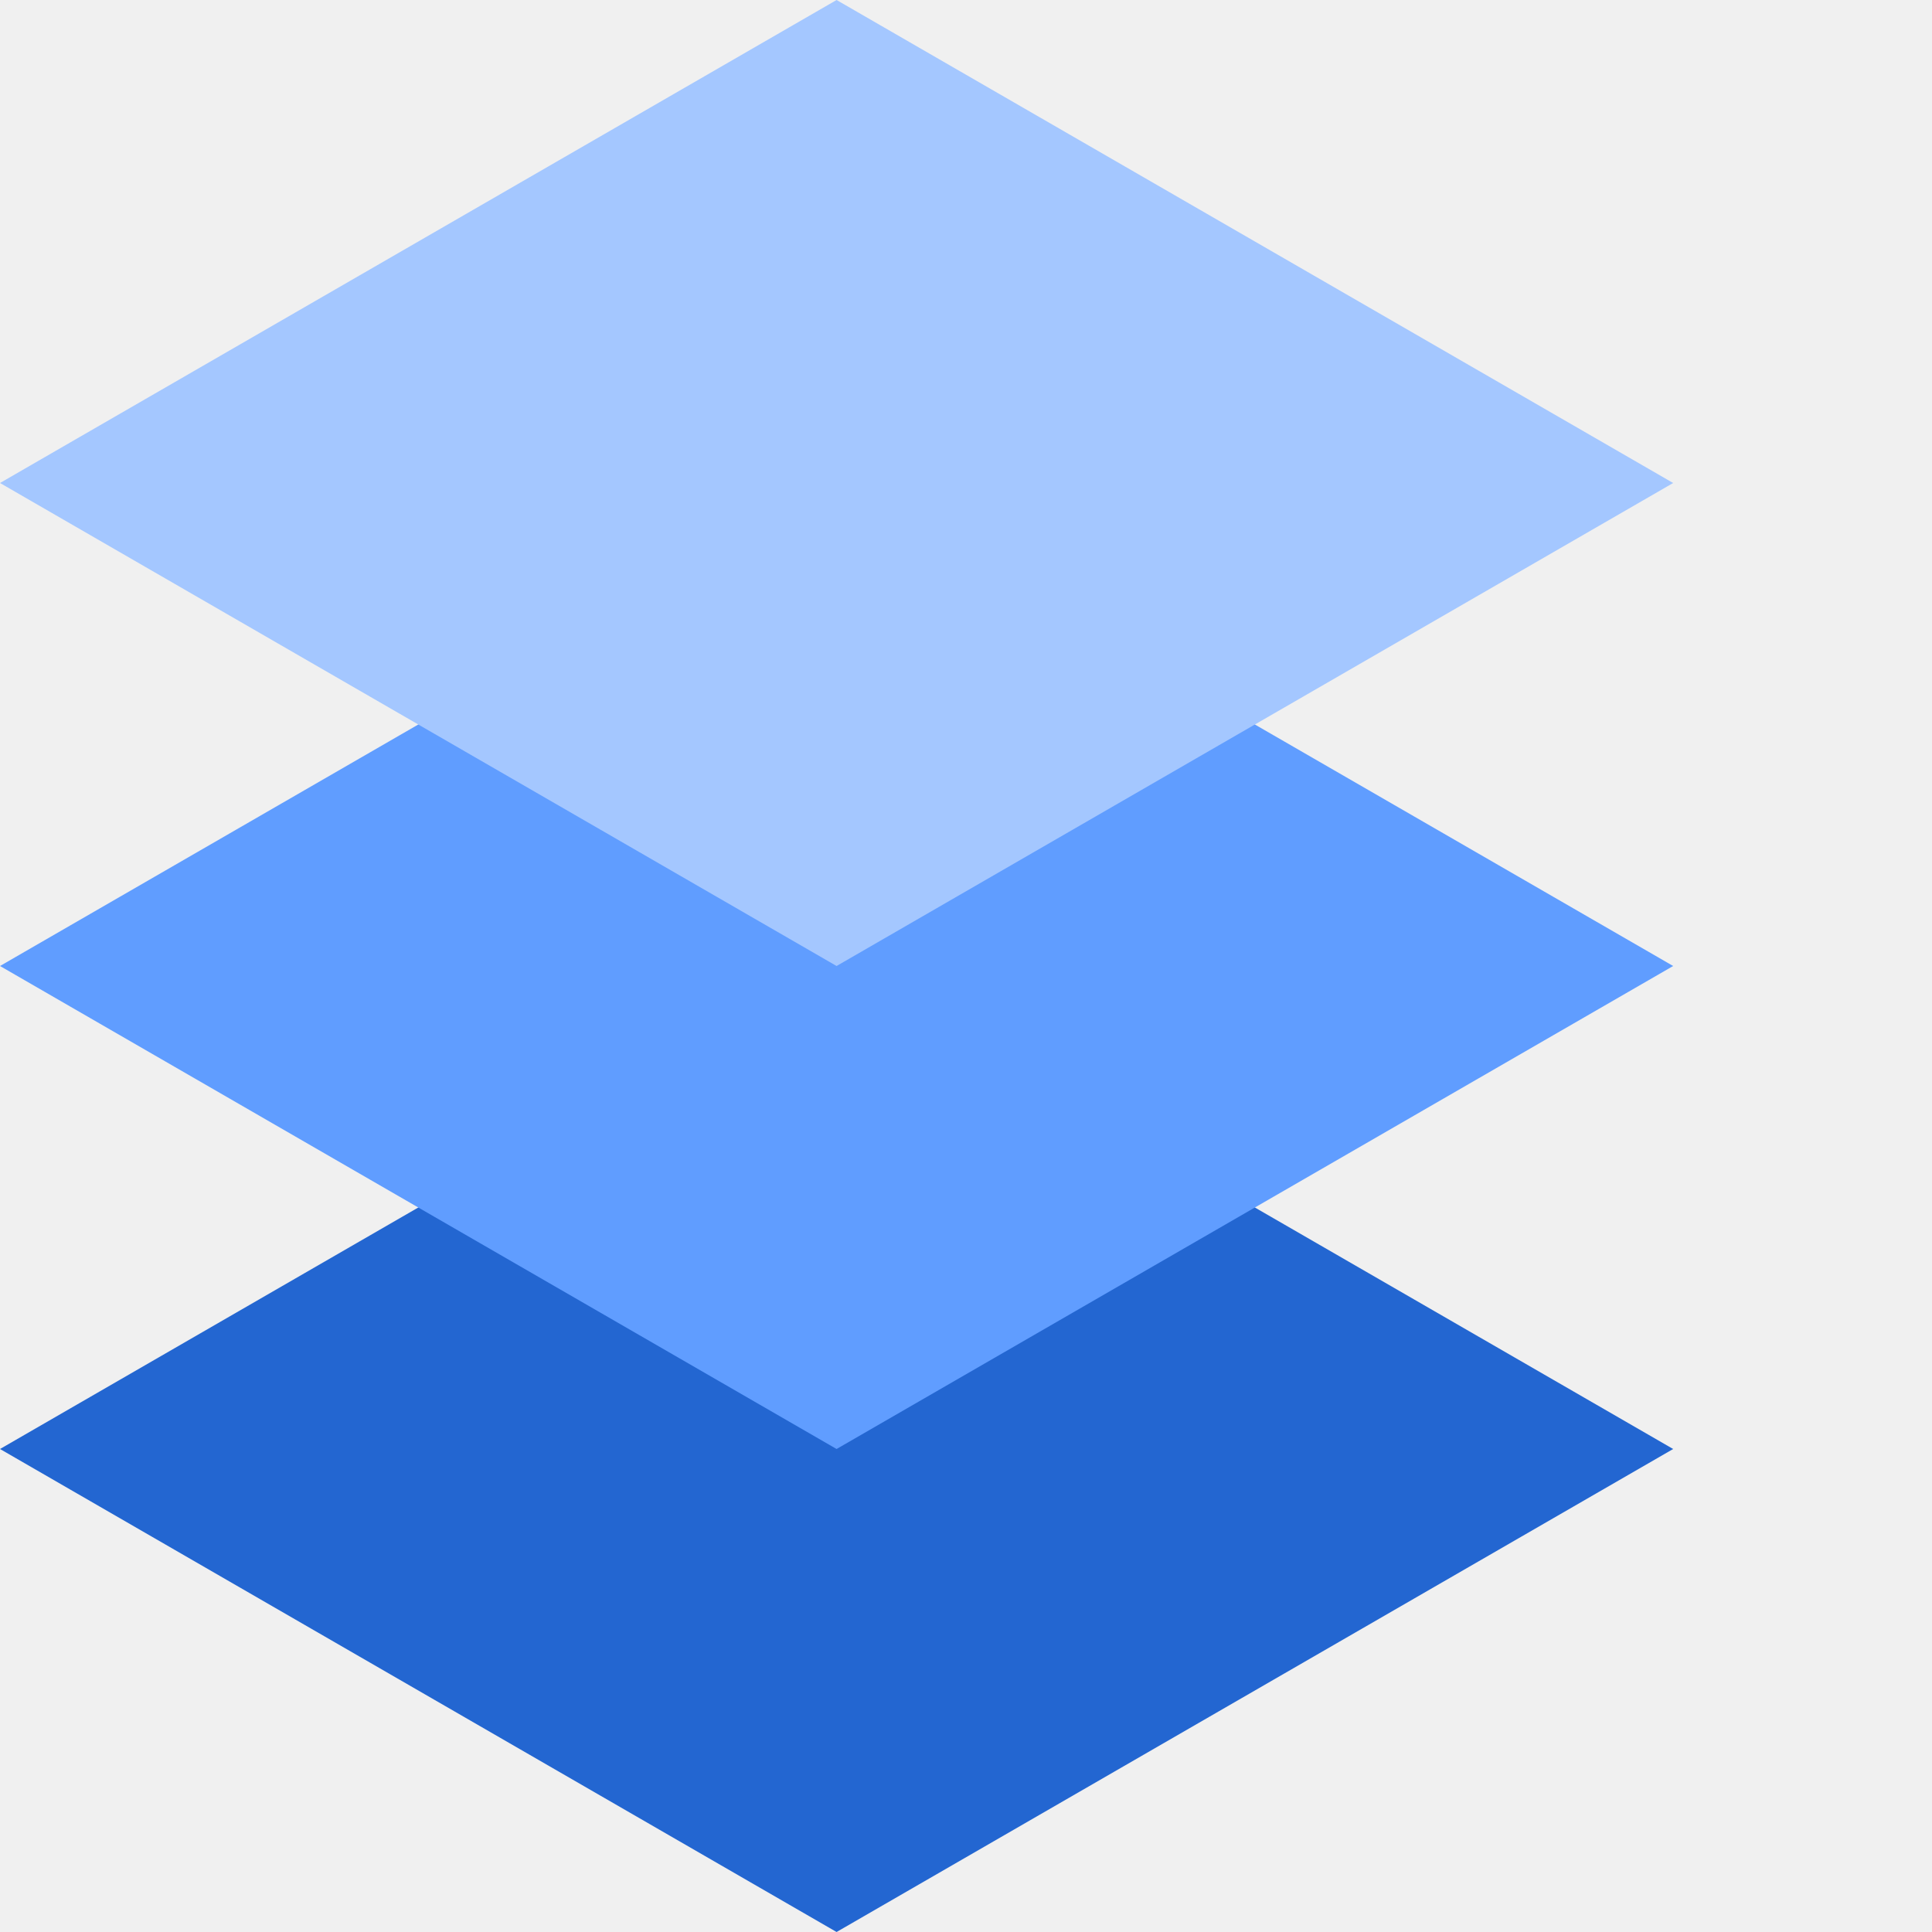
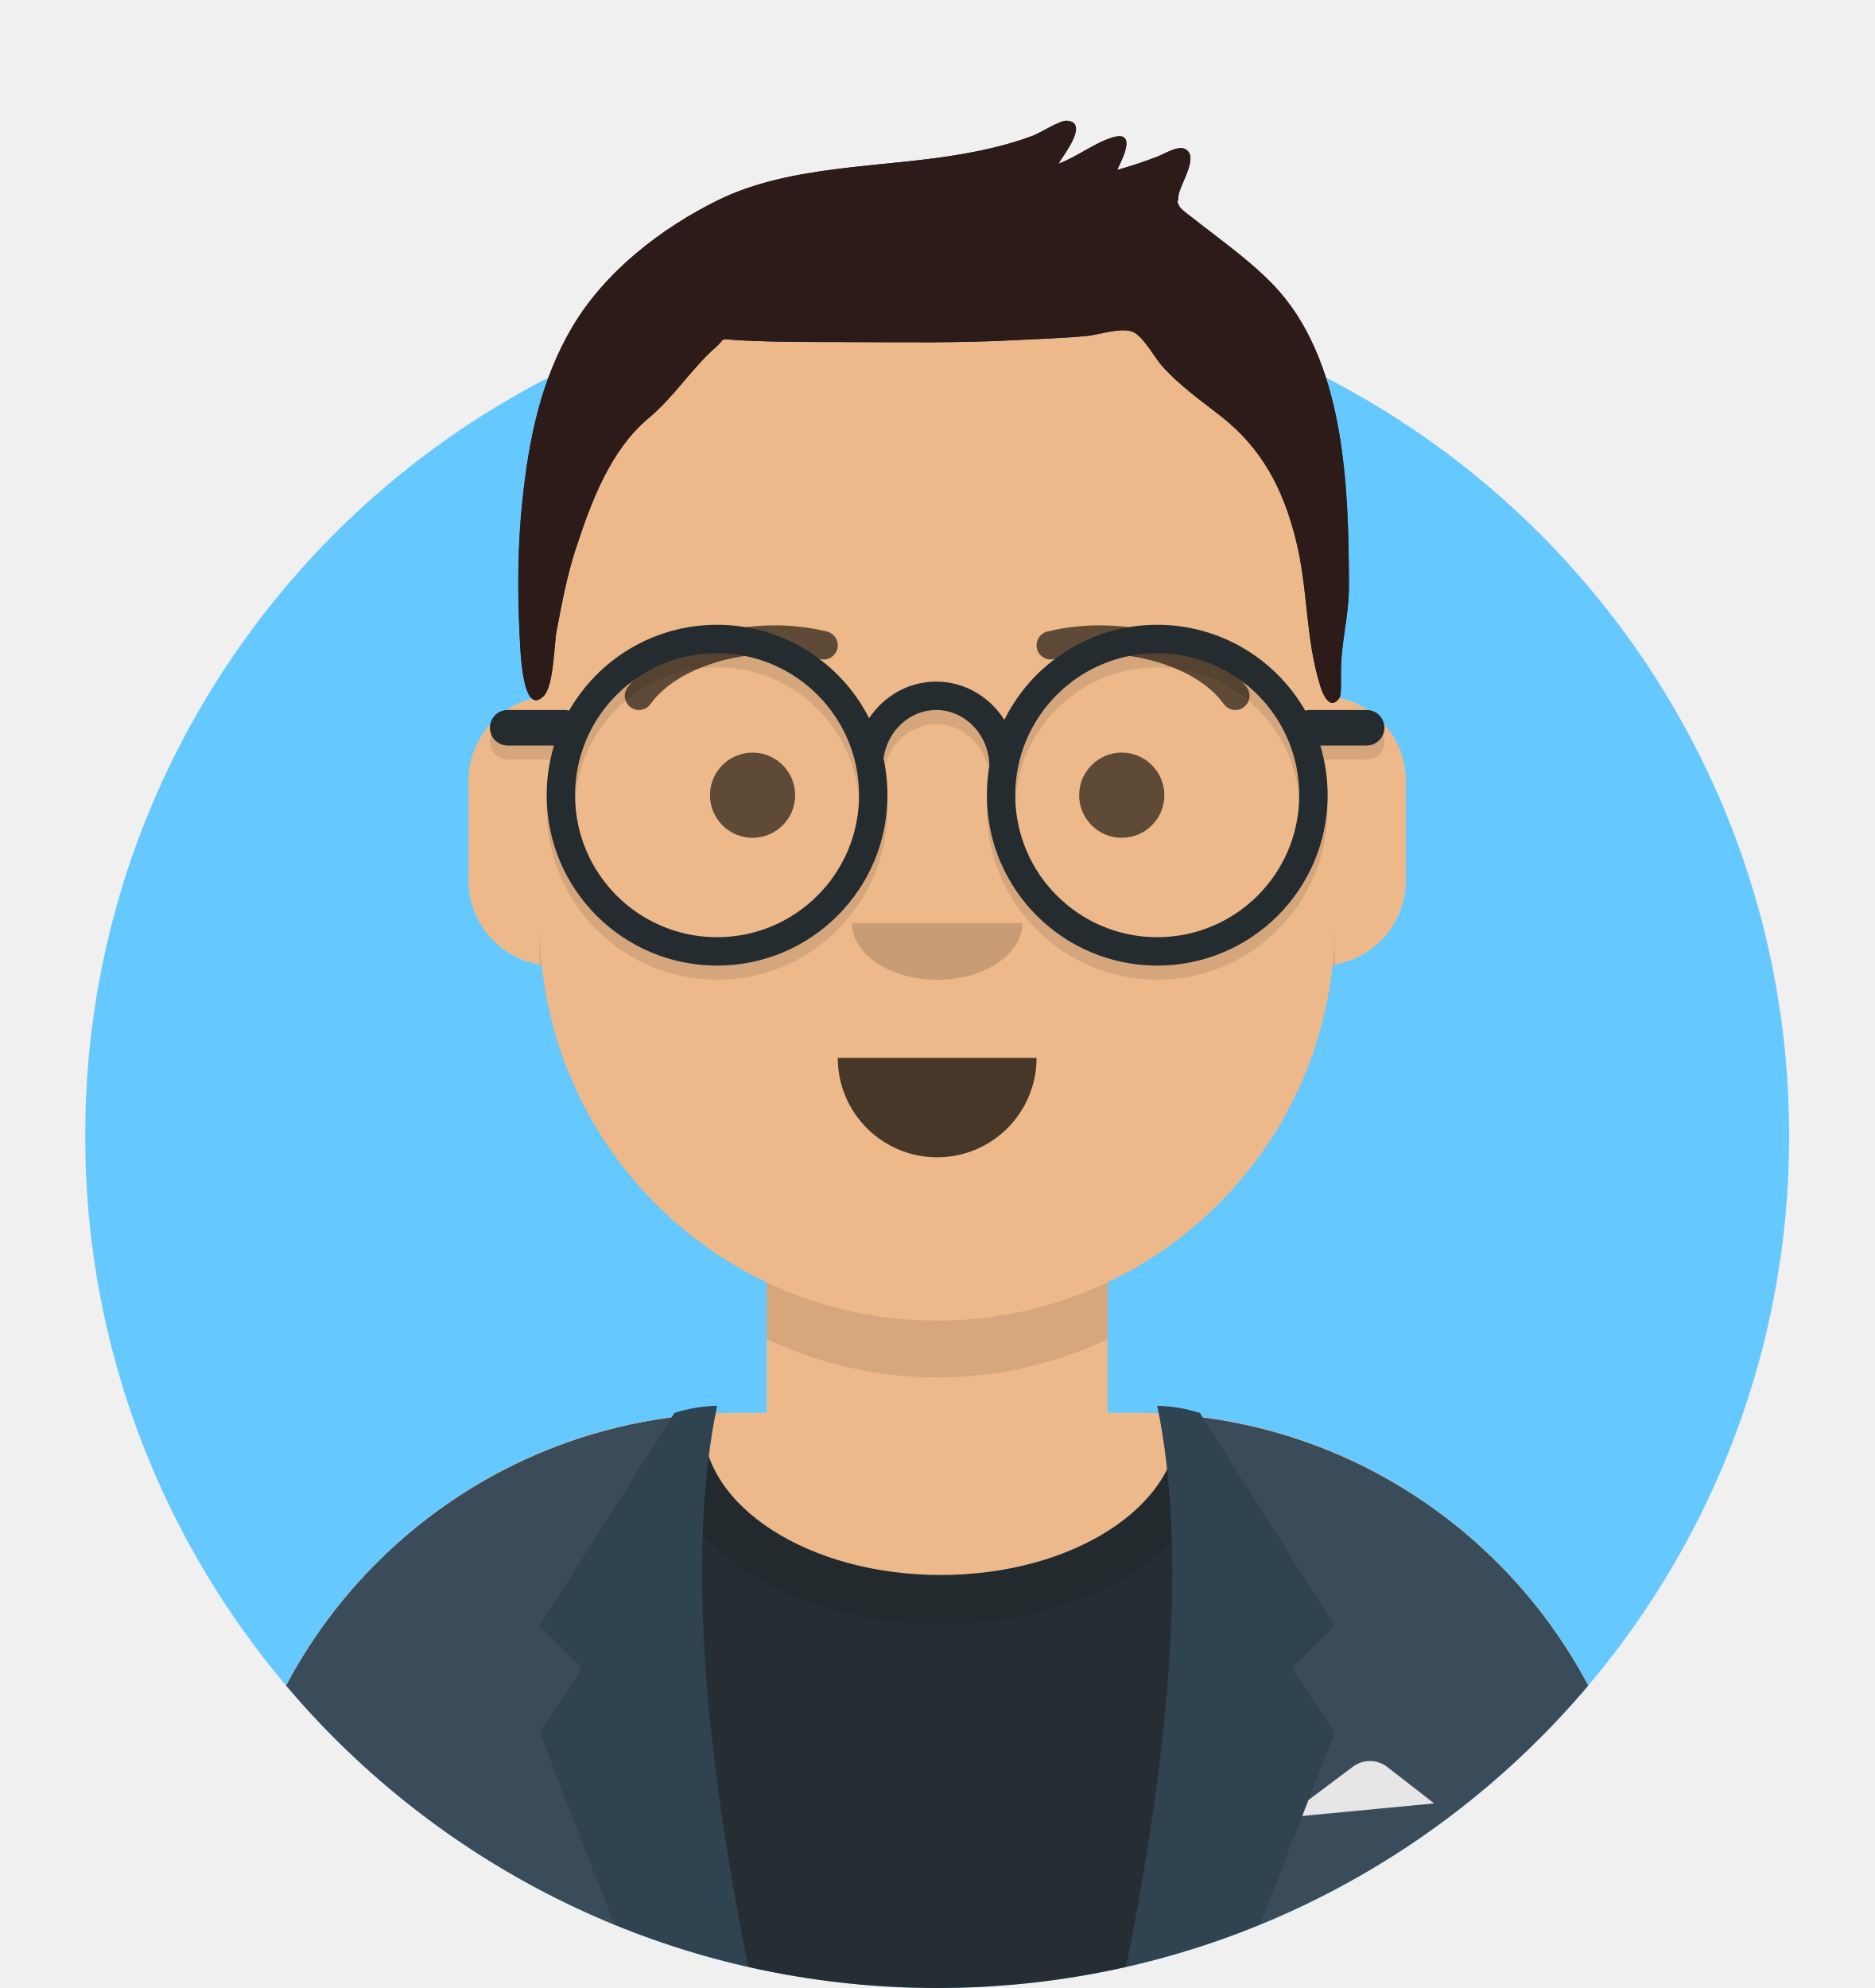
- <svg xmlns="http://www.w3.org/2000/svg" version="1.1" width="256" height="256" viewbox="0 0 949 256">
-   <path fill="#2366d1" d="M110.851 128L221.703 192L110.851 256L0 192Z" />
-   <path fill="#609dff" d="M110.851 64L221.703 128L110.851 192L0 128Z" />
-   <path fill="#a4c7ff" d="M110.851 0L221.703 64L110.851 128L0 64Z" />
+ <svg xmlns="http://www.w3.org/2000/svg" xmlns:xlink="http://www.w3.org/1999/xlink" width="264px" height="280px" viewBox="0 0 264 280" version="1.1">
+   <defs>
+     <circle id="react-path-1" cx="120" cy="120" r="120" />
+     <path d="M12,160 C12,226.274 65.726,280 132,280 C198.274,280 252,226.274 252,160 L264,160 L264,-1.42108547e-14 L-3.19744231e-14,-1.42108547e-14 L-3.19744231e-14,160 L12,160 Z" id="react-path-2" />
+     <path d="M124,144.611 L124,163 L128,163 L128,163 C167.765,163 200,195.235 200,235 L200,244 L0,244 L0,235 C-4.86974701e-15,195.235 32.235,163 72,163 L72,163 L76,163 L76,144.611 C58.763,136.422 46.372,119.687 44.305,99.881 C38.48,99.058 34,94.052 34,88 L34,74 C34,68.054 38.325,63.118 44,62.166 L44,56 L44,56 C44,25.072 69.072,5.68137151e-15 100,0 L100,0 L100,0 C130.928,-5.68137151e-15 156,25.072 156,56 L156,62.166 C161.675,63.118 166,68.054 166,74 L166,88 C166,94.052 161.52,99.058 155.695,99.881 C153.628,119.687 141.237,136.422 124,144.611 Z" id="react-path-3" />
+   </defs>
+   <g id="Avataaar" stroke="none" stroke-width="1" fill="none" fill-rule="evenodd">
+     <g transform="translate(-825, -1100)" id="Avataaar/Circle">
+       <g transform="translate(825, 1100)">
+         <g id="Circle" stroke-width="1" fill-rule="evenodd" transform="translate(12, 40)">
+           <mask id="react-mask-4" fill="white">
+             <use xlink:href="#react-path-1" />
+           </mask>
+           <use id="Circle-Background" fill="#E6E6E6" xlink:href="#react-path-1" />
+           <g id="Color/Palette/Blue-01" mask="url(#react-mask-4)" fill="#65C9FF">
+             <rect id="🖍Color" x="0" y="0" width="240" height="240" />
+           </g>
+         </g>
+         <mask id="react-mask-5" fill="white">
+           <use xlink:href="#react-path-2" />
+         </mask>
+         <g id="Mask" />
+         <g id="Avataaar" stroke-width="1" fill-rule="evenodd" mask="url(#react-mask-5)">
+           <g id="Body" transform="translate(32, 36)">
+             <mask id="react-mask-6" fill="white">
+               <use xlink:href="#react-path-3" />
+             </mask>
+             <use fill="#D0C6AC" xlink:href="#react-path-3" />
+             <g id="Skin/👶🏽-03-Brown" mask="url(#react-mask-6)" fill="#EDB98A">
+               <g transform="translate(0, 0)" id="Color">
+                 <rect x="0" y="0" width="264" height="280" />
+               </g>
+             </g>
+             <path d="M156,79 L156,102 C156,132.928 130.928,158 100,158 C69.072,158 44,132.928 44,102 L44,79 L44,94 C44,124.928 69.072,150 100,150 C130.928,150 156,124.928 156,94 L156,79 Z" id="Neck-Shadow" fill-opacity="0.1" fill="#000000" mask="url(#react-mask-6)" />
+           </g>
+           <g id="Clothing/Blazer-+-Shirt" transform="translate(0, 170)">
+             <defs>
+               <path d="M133.96,0.295 C170.936,3.325 200,34.294 200,72.052 L200,81 L0,81 L0,72.052 C1.22536245e-14,33.953 29.592,2.765 67.045,0.22 C67.015,0.593 67,0.969 67,1.348 C67,13.211 81.998,22.828 100.5,22.828 C119.002,22.828 134,13.211 134,1.348 C134,0.995 133.987,0.644 133.96,0.295 Z" id="react-path-7" />
+             </defs>
+             <g id="Shirt" transform="translate(32, 29)">
+               <mask id="react-mask-8" fill="white">
+                 <use xlink:href="#react-path-7" />
+               </mask>
+               <use id="Clothes" fill="#E6E6E6" xlink:href="#react-path-7" />
+               <g id="Color/Palette/Black" mask="url(#react-mask-8)" fill="#262E33">
+                 <g transform="translate(-32, -29)" id="🖍Color">
+                   <rect x="0" y="0" width="264" height="110" />
+                 </g>
+               </g>
+               <g id="Shadowy" opacity="0.6" mask="url(#react-mask-8)" fill-opacity="0.16" fill="#000000">
+                 <g transform="translate(60, -25)" id="Hola-👋🏼">
+                   <ellipse cx="40.5" cy="27.848" rx="39.635" ry="26.914" />
+                 </g>
+               </g>
+             </g>
+             <g id="Blazer" transform="translate(32, 28)">
+               <path d="M68.785,1.122 C30.512,2.804 -1.89486556e-14,34.365 -1.42108547e-14,73.052 L0,73.052 L0,82 L69.362,82 C65.961,69.92 64,55.709 64,40.5 C64,26.173 65.74,12.731 68.785,1.122 Z M131.638,82 L200,82 L200,73.052 C200,34.707 170.025,3.363 132.229,1.174 C135.265,12.771 137,26.194 137,40.5 C137,55.709 135.039,69.92 131.638,82 Z" id="Saco" fill="#3A4C5A" />
+               <path d="M149,58 L158.556,50.833 L158.556,50.833 C159.999,49.751 161.988,49.768 163.412,50.876 L170,56 L149,58 Z" id="Pocket-hanky" fill="#E6E6E6" />
+               <path d="M69,1.13686838e-13 C65,19.333 66.667,46.667 74,82 L58,82 L44,46 L50,37 L44,31 L63,1 C65.028,0.369 67.028,0.036 69,1.13686838e-13 Z" id="Wing" fill="#2F4351" />
+               <path d="M151,1.13686838e-13 C147,19.333 148.667,46.667 156,82 L140,82 L126,46 L132,37 L126,31 L145,1 C147.028,0.369 149.028,0.036 151,1.13686838e-13 Z" id="Wing" fill="#2F4351" transform="translate(141, 41) scale(-1, 1) translate(-141, -41) " />
+             </g>
+           </g>
+           <g id="Face" transform="translate(76, 82)" fill="#000000">
+             <g id="Mouth/Default" transform="translate(2, 52)" fill-opacity="0.7">
+               <path d="M40,15 C40,22.732 46.268,29 54,29 L54,29 C61.732,29 68,22.732 68,15" id="Mouth" />
+             </g>
+             <g id="Nose/Default" transform="translate(28, 40)" fill-opacity="0.16">
+               <path d="M16,8 C16,12.418 21.373,16 28,16 L28,16 C34.627,16 40,12.418 40,8" id="Nose" />
+             </g>
+             <g id="Eyes/Default-😀" transform="translate(0, 8)" fill-opacity="0.6">
+               <circle id="Eye" cx="30" cy="22" r="6" />
+               <circle id="Eye" cx="82" cy="22" r="6" />
+             </g>
+             <g id="Eyebrow/Outline/Default" fill-opacity="0.6">
+               <g id="I-Browse" transform="translate(12, 6)">
+                 <path d="M3.63,11.159 C7.545,5.65 18.278,2.561 27.523,4.831 C28.596,5.095 29.679,4.439 29.942,3.366 C30.206,2.293 29.55,1.21 28.477,0.947 C17.74,-1.69 5.312,1.887 0.37,8.841 C-0.27,9.742 -0.059,10.99 0.841,11.63 C1.742,12.27 2.99,12.059 3.63,11.159 Z" id="Eyebrow" fill-rule="nonzero" />
+                 <path d="M61.63,11.159 C65.545,5.65 76.278,2.561 85.523,4.831 C86.596,5.095 87.679,4.439 87.942,3.366 C88.206,2.293 87.55,1.21 86.477,0.947 C75.74,-1.69 63.312,1.887 58.37,8.841 C57.73,9.742 57.941,10.99 58.841,11.63 C59.742,12.27 60.99,12.059 61.63,11.159 Z" id="Eyebrow" fill-rule="nonzero" transform="translate(73.00015, 6.039198) scale(-1, 1) translate(-73.00015, -6.039198) " />
+               </g>
+             </g>
+           </g>
+           <g id="Top" stroke-width="1" fill-rule="evenodd">
+             <defs>
+               <rect id="react-path-119" x="0" y="0" width="264" height="280" />
+               <path d="M180.15,39.92 C177.39,37.1 174.186,34.707 171.069,32.307 C170.382,31.777 169.683,31.261 169.011,30.712 C168.858,30.587 167.292,29.466 167.105,29.053 C166.654,28.06 166.915,28.833 166.977,27.649 C167.056,26.151 170.111,21.919 167.831,20.949 C166.828,20.522 165.04,21.658 164.078,22.033 C162.196,22.767 160.292,23.393 158.347,23.933 C159.279,22.076 161.055,18.359 157.716,19.354 C155.114,20.129 152.69,22.122 150.076,23.059 C150.941,21.642 154.4,17.248 151.274,17.002 C150.302,16.926 147.471,18.75 146.424,19.14 C143.287,20.305 140.083,21.059 136.79,21.653 C125.592,23.671 112.497,23.095 102.137,28.193 C94.149,32.124 86.263,38.222 81.648,45.988 C77.201,53.473 75.538,61.664 74.607,70.241 C73.924,76.536 73.868,83.043 74.188,89.36 C74.292,91.43 74.525,100.971 77.532,98.081 C79.03,96.642 79.019,90.828 79.396,88.86 C80.147,84.945 80.87,81.013 82.122,77.223 C84.328,70.544 86.931,63.43 92.427,58.83 C95.954,55.878 98.431,51.889 101.806,48.911 C103.322,47.574 102.165,47.713 104.603,47.889 C106.241,48.006 107.885,48.051 109.526,48.094 C113.322,48.193 117.124,48.168 120.921,48.181 C128.568,48.209 136.179,48.317 143.819,47.916 C147.214,47.739 150.618,47.642 154.004,47.328 C155.895,47.153 159.251,45.941 160.808,46.867 C162.233,47.714 163.713,50.482 164.736,51.615 C167.154,54.294 170.036,56.339 172.862,58.535 C178.757,63.115 181.732,68.867 183.523,76.023 C185.306,83.153 184.806,89.768 187.013,96.785 C187.402,98.018 188.429,100.145 189.695,98.239 C189.93,97.885 189.87,95.939 189.87,94.819 C189.87,90.3 191.014,86.908 191,82.359 C190.944,68.527 190.496,50.491 180.15,39.92 Z" id="react-path-118" />
+               <filter x="-0.8%" y="-2.0%" width="101.5%" height="108.0%" filterUnits="objectBoundingBox" id="react-filter-115">
+                 <feOffset dx="0" dy="2" in="SourceAlpha" result="shadowOffsetOuter1" />
+                 <feColorMatrix values="0 0 0 0 0   0 0 0 0 0   0 0 0 0 0  0 0 0 0.16 0" type="matrix" in="shadowOffsetOuter1" result="shadowMatrixOuter1" />
+                 <feMerge>
+                   <feMergeNode in="shadowMatrixOuter1" />
+                   <feMergeNode in="SourceGraphic" />
+                 </feMerge>
+               </filter>
+             </defs>
+             <mask id="react-mask-117" fill="white">
+               <use xlink:href="#react-path-119" />
+             </mask>
+             <g id="Mask" />
+             <g id="Top/Short-Hair/Short-Flat" mask="url(#react-mask-117)">
+               <g transform="translate(-1, 0)">
+                 <mask id="react-mask-116" fill="white">
+                   <use xlink:href="#react-path-118" />
+                 </mask>
+                 <use id="Short-Hair" stroke="none" fill="#1F3140" fill-rule="evenodd" xlink:href="#react-path-118" />
+                 <g id="Skin/👶🏽-03-Brown" mask="url(#react-mask-116)" fill="#2C1B18">
+                   <g transform="translate(0, 0) " id="Color">
+                     <rect x="0" y="0" width="264" height="280" />
+                   </g>
+                 </g>
+                 <g id="Top/_Resources/Round" fill="none" transform="translate(62, 85)">
+                   <defs>
+                     <path d="M80.465,16.394 C84.38,8.459 92.553,3 102,3 C110.92,3 118.703,7.866 122.84,15.088 C123.05,15.031 123.272,15 123.5,15 L131.5,15 C132.881,15 134,16.119 134,17.5 C134,18.881 132.881,20 131.5,20 L124.963,20 C125.637,22.215 126,24.565 126,27 C126,40.255 115.255,51 102,51 C88.745,51 78,40.255 78,27 C78,25.578 78.124,24.185 78.361,22.831 C78.276,18.455 74.914,15 70.862,15 C67.126,15 63.975,17.94 63.442,21.83 C63.807,23.495 64,25.225 64,27 C64,40.255 53.255,51 40,51 C26.745,51 16,40.255 16,27 C16,24.565 16.363,22.215 17.037,20 L10.5,20 C9.119,20 8,18.881 8,17.5 C8,16.119 9.119,15 10.5,15 L10.5,15 L18.5,15 C18.728,15 18.95,15.031 19.16,15.088 C23.297,7.866 31.08,3 40,3 C49.352,3 57.455,8.349 61.416,16.155 C63.493,13.039 66.949,11 70.862,11 C74.875,11 78.407,13.144 80.465,16.394 Z M40,47 C51.046,47 60,38.046 60,27 C60,15.954 51.046,7 40,7 C28.954,7 20,15.954 20,27 C20,38.046 28.954,47 40,47 Z M102,47 C113.046,47 122,38.046 122,27 C122,15.954 113.046,7 102,7 C90.954,7 82,15.954 82,27 C82,38.046 90.954,47 102,47 Z" id="react-path-127" />
+                     <filter x="-0.8%" y="-2.1%" width="101.6%" height="108.3%" filterUnits="objectBoundingBox" id="react-filter-128">
+                       <feOffset dx="0" dy="2" in="SourceAlpha" result="shadowOffsetOuter1" />
+                       <feColorMatrix values="0 0 0 0 0   0 0 0 0 0   0 0 0 0 0  0 0 0 0.1 0" type="matrix" in="shadowOffsetOuter1" />
+                     </filter>
+                   </defs>
+                   <g id="Lennon-Glasses">
+                     <use fill="black" fill-opacity="1" filter="url(#react-filter-128)" xlink:href="#react-path-127" />
+                     <use fill="#252C2F" fill-rule="evenodd" xlink:href="#react-path-127" />
+                   </g>
+                 </g>
+               </g>
+             </g>
+           </g>
+         </g>
+       </g>
+     </g>
+   </g>
</svg>
